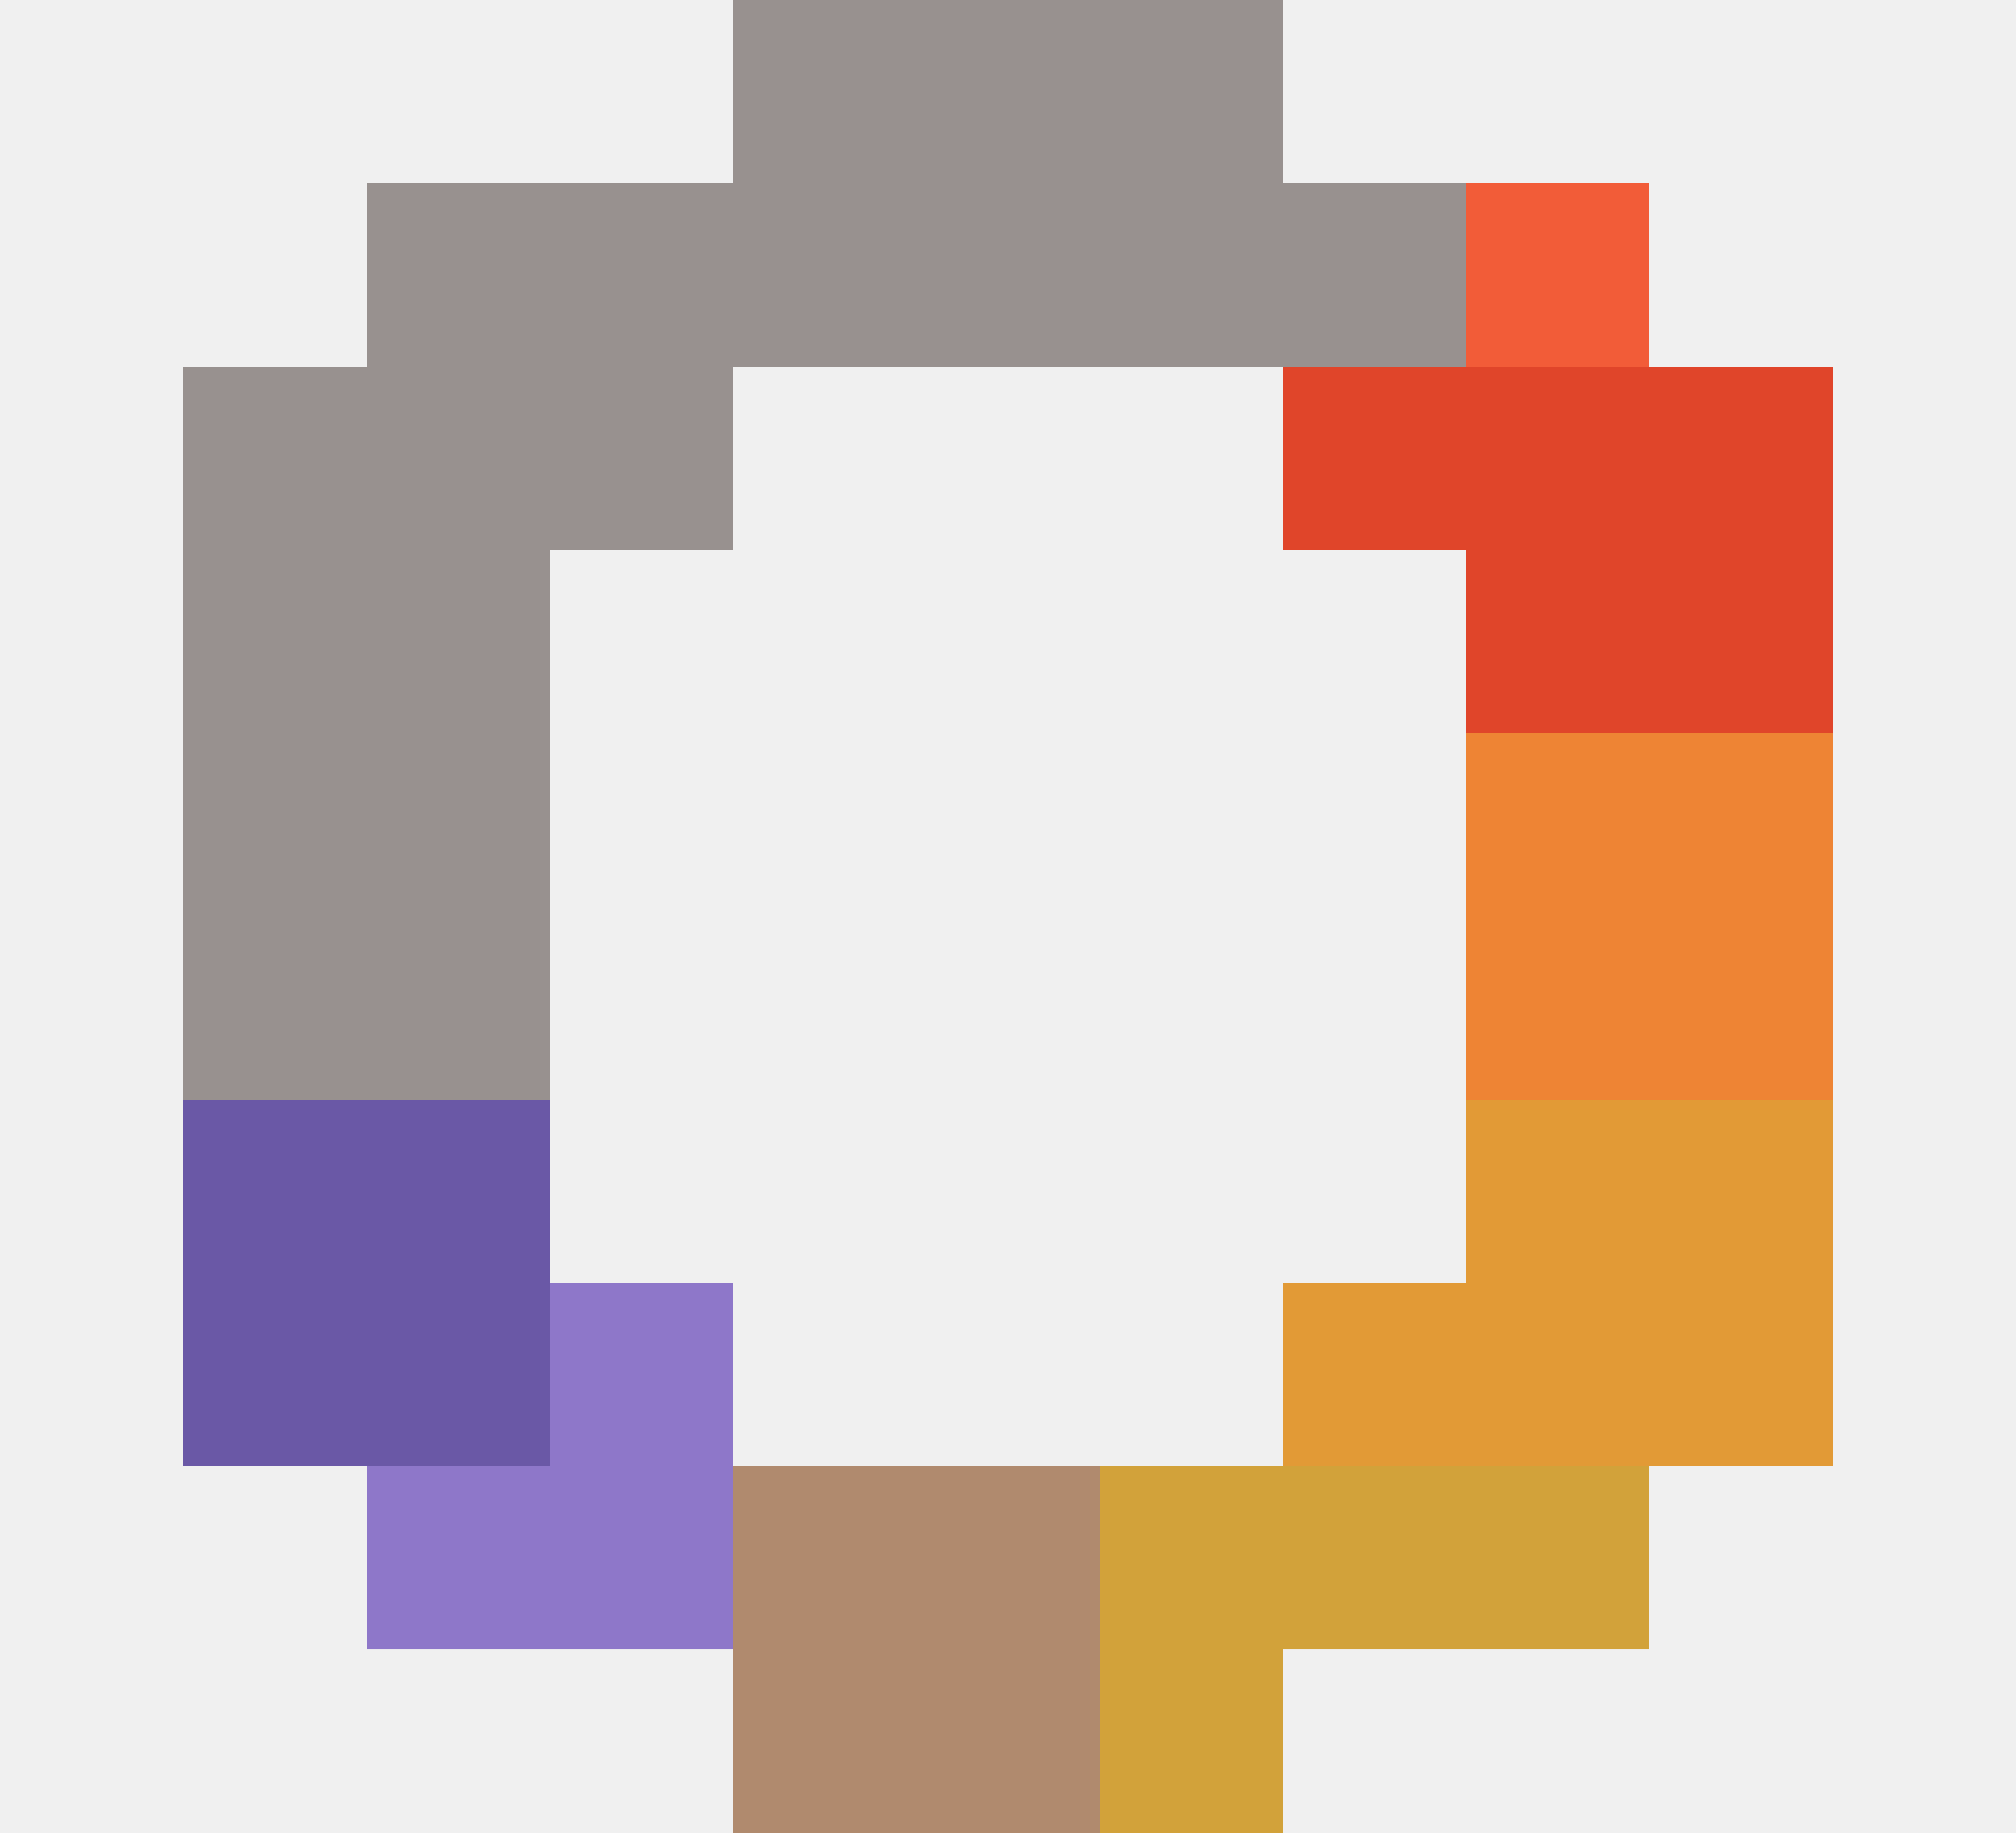
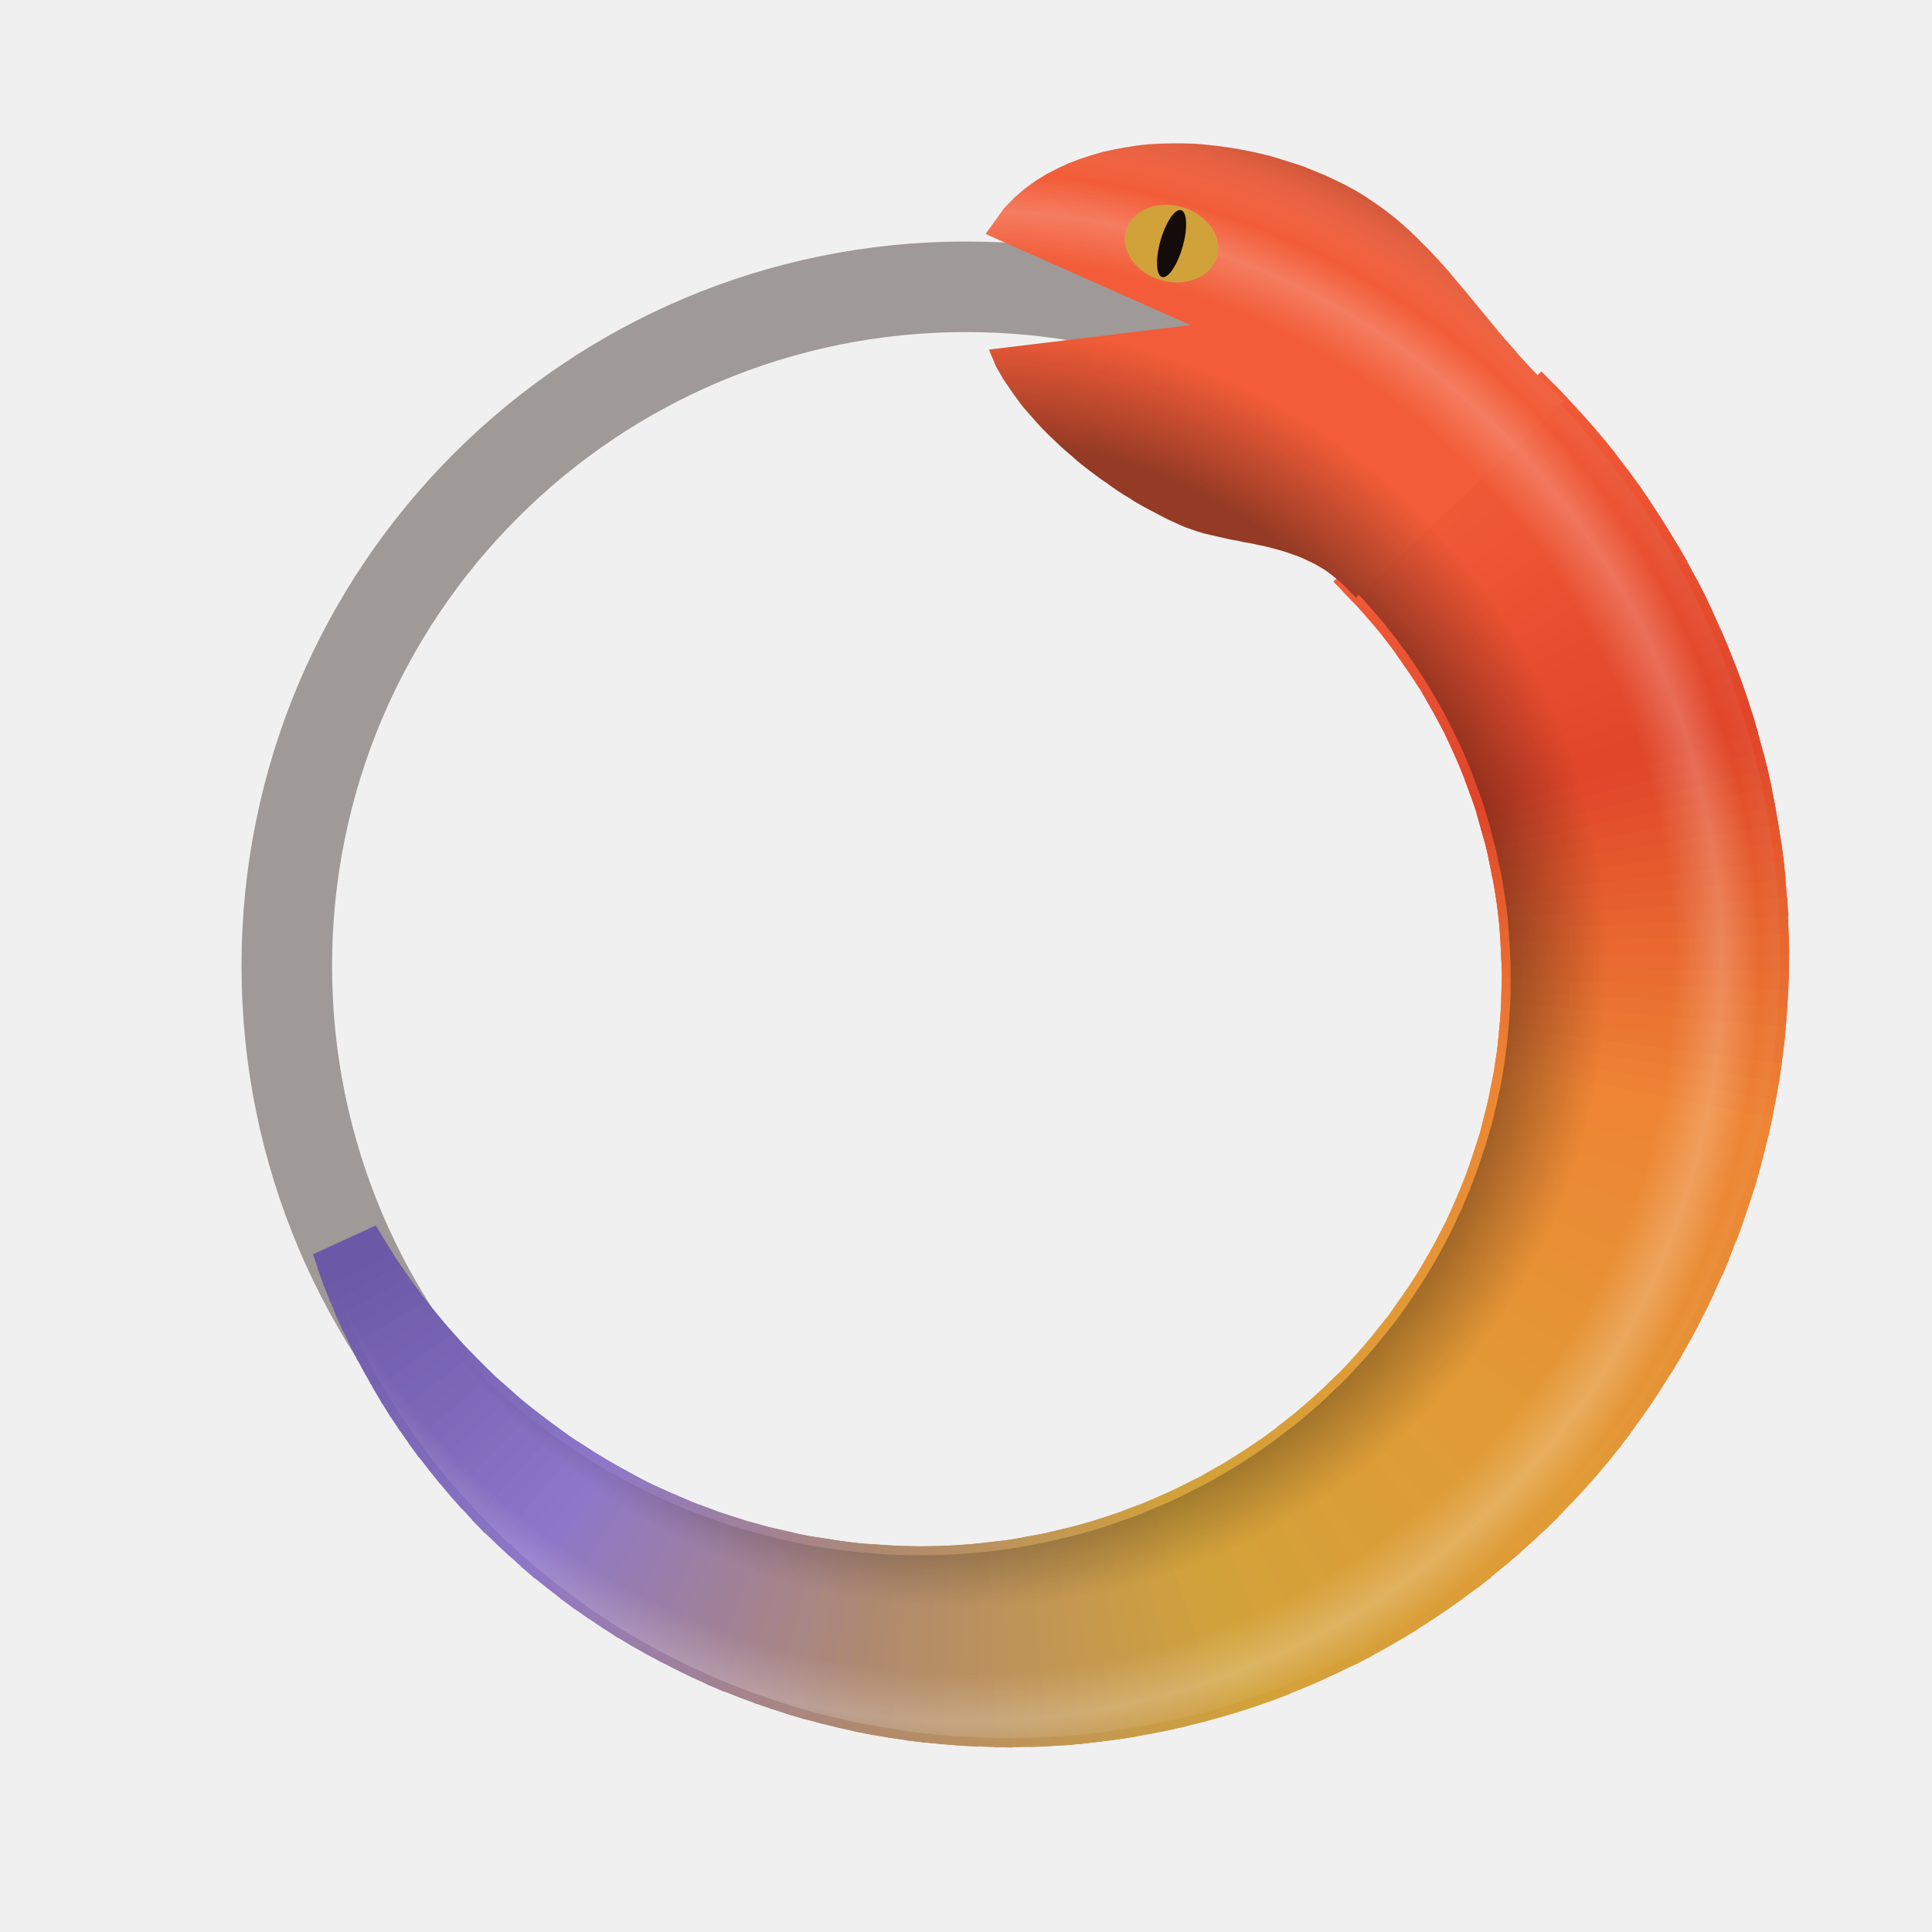
- <svg xmlns="http://www.w3.org/2000/svg" viewBox="0 0 44 40" width="44" height="40" role="img" shape-rendering="crispEdges">
-   <rect x="16" y="0" width="12" height="4" fill="#5E534F" fill-opacity=".6" />
-   <rect x="8" y="4" width="24" height="4" fill="#5E534F" fill-opacity=".6" />
-   <rect x="32" y="4" width="4" height="4" fill="#F25C38" />
-   <rect x="4" y="8" width="12" height="4" fill="#5E534F" fill-opacity=".6" />
-   <rect x="28" y="8" width="12" height="4" fill="#E0452A" />
-   <rect x="4" y="12" width="8" height="4" fill="#5E534F" fill-opacity=".6" />
-   <rect x="32" y="12" width="8" height="4" fill="#E0452A" />
-   <rect x="4" y="16" width="8" height="4" fill="#5E534F" fill-opacity=".6" />
-   <rect x="32" y="16" width="8" height="4" fill="#EE8434" />
-   <rect x="4" y="20" width="8" height="4" fill="#5E534F" fill-opacity=".6" />
-   <rect x="32" y="20" width="8" height="4" fill="#EE8434" />
-   <rect x="4" y="24" width="8" height="4" fill="#6A58A6" />
-   <rect x="32" y="24" width="8" height="4" fill="#E29A36" />
-   <rect x="4" y="28" width="8" height="4" fill="#6A58A6" />
-   <rect x="12" y="28" width="4" height="4" fill="#8E77C9" />
-   <rect x="28" y="28" width="12" height="4" fill="#E29A36" />
-   <rect x="8" y="32" width="8" height="4" fill="#8E77C9" />
-   <rect x="16" y="32" width="8" height="4" fill="#B08A6E" />
-   <rect x="24" y="32" width="12" height="4" fill="#D2A23A" />
-   <rect x="16" y="36" width="8" height="4" fill="#B08A6E" />
-   <rect x="24" y="36" width="4" height="4" fill="#D2A23A" />
+ <svg xmlns="http://www.w3.org/2000/svg" viewBox="0 0 64 64" width="64" height="64" role="img">
+   <defs>
+     <mask id="r3-mask" maskUnits="userSpaceOnUse">
+       <path d="M51.06 12.73 L51.39 13.07 L51.72 13.41 L52.04 13.76 L52.36 14.12 L52.67 14.48 L52.97 14.84 L53.27 15.21 L53.56 15.59 L53.84 15.97 L54.12 16.35 L54.39 16.74 L54.65 17.14 L54.91 17.54 L55.16 17.94 L55.4 18.35 L55.63 18.77 L55.86 19.18 L56.08 19.6 L56.29 20.03 L56.49 20.46 L56.69 20.89 L56.88 21.33 L57.06 21.76 L57.23 22.21 L57.4 22.65 L57.55 23.1 L57.7 23.55 L57.84 24 L57.97 24.46 L58.1 24.91 L58.21 25.37 L58.32 25.83 L58.42 26.3 L58.51 26.76 L58.59 27.23 L58.67 27.69 L58.74 28.16 L58.79 28.63 L58.84 29.1 L58.88 29.57 L58.92 30.05 L58.94 30.52 L58.95 30.99 L58.96 31.46 L58.96 31.94 L58.95 32.41 L58.93 32.88 L58.9 33.35 L58.87 33.82 L58.83 34.29 L58.77 34.76 L58.71 35.23 L58.64 35.69 L58.57 36.16 L58.48 36.62 L58.39 37.08 L58.29 37.54 L58.18 38 L58.06 38.46 L57.93 38.91 L57.8 39.36 L57.65 39.81 L57.5 40.25 L57.35 40.7 L57.18 41.14 L57.01 41.57 L56.82 42 L56.63 42.43 L56.44 42.86 L56.23 43.28 L56.02 43.7 L55.8 44.11 L55.58 44.52 L55.34 44.93 L55.1 45.33 L54.85 45.72 L54.6 46.11 L54.34 46.5 L54.07 46.88 L53.79 47.26 L53.51 47.63 L53.22 48 L52.93 48.36 L52.63 48.71 L52.32 49.06 L52.01 49.41 L51.69 49.74 L51.36 50.07 L51.03 50.4 L50.7 50.72 L50.35 51.03 L50.01 51.34 L49.65 51.64 L49.3 51.93 L48.93 52.22 L48.57 52.5 L48.19 52.78 L47.82 53.04 L47.44 53.3 L47.05 53.55 L46.66 53.8 L46.27 54.04 L45.87 54.27 L45.47 54.49 L45.06 54.71 L44.65 54.92 L44.24 55.12 L43.82 55.31 L43.4 55.5 L42.98 55.68 L42.56 55.85 L42.13 56.01 L41.7 56.16 L41.27 56.31 L40.83 56.45 L40.4 56.58 L39.96 56.7 L39.52 56.82 L39.08 56.93 L38.63 57.02 L38.19 57.12 L37.74 57.2 L37.3 57.27 L36.85 57.34 L36.4 57.4 L35.95 57.45 L35.5 57.49 L35.05 57.52 L34.6 57.55 L34.15 57.57 L33.7 57.57 L33.25 57.58 L32.8 57.57 L32.35 57.55 L31.91 57.53 L31.46 57.5 L31.01 57.46 L30.57 57.41 L30.13 57.36 L29.68 57.29 L29.24 57.22 L28.81 57.14 L28.37 57.06 L27.94 56.96 L27.5 56.86 L27.07 56.75 L26.65 56.63 L26.22 56.51 L25.8 56.37 L25.38 56.23 L24.97 56.09 L24.56 55.93 L24.15 55.77 L23.74 55.6 L23.34 55.42 L22.94 55.24 L22.55 55.05 L22.16 54.85 L21.77 54.65 L21.39 54.44 L21.01 54.22 L20.64 54 L20.27 53.77 L19.91 53.53 L19.55 53.29 L19.19 53.04 L18.85 52.78 L18.5 52.52 L18.16 52.25 L17.83 51.98 L17.5 51.7 L17.18 51.42 L16.86 51.13 L16.55 50.83 L16.25 50.53 L15.95 50.23 L15.65 49.92 L15.37 49.6 L15.09 49.28 L14.81 48.96 L14.54 48.63 L14.28 48.3 L14.03 47.96 L13.78 47.62 L13.54 47.27 L13.3 46.92 L13.07 46.57 L12.85 46.21 L12.64 45.85 L12.43 45.49 L12.23 45.12 L12.03 44.75 L11.84 44.38 L11.66 44.01 L11.49 43.63 L11.33 43.25 L11.17 42.87 L11.02 42.48 L10.87 42.1 L10.74 41.71 L12.33 40.98 L12.52 41.31 L12.73 41.63 L12.93 41.95 L13.15 42.26 L13.36 42.57 L13.59 42.87 L13.81 43.17 L14.04 43.47 L14.28 43.76 L14.52 44.05 L14.77 44.33 L15.02 44.61 L15.27 44.88 L15.53 45.15 L15.79 45.41 L16.05 45.67 L16.32 45.92 L16.6 46.17 L16.87 46.41 L17.15 46.65 L17.44 46.88 L17.73 47.11 L18.02 47.33 L18.31 47.54 L18.61 47.75 L18.91 47.96 L19.21 48.16 L19.52 48.35 L19.83 48.54 L20.14 48.73 L20.45 48.9 L20.77 49.08 L21.09 49.24 L21.41 49.4 L21.73 49.56 L22.05 49.71 L22.38 49.85 L22.71 49.99 L23.04 50.12 L23.37 50.24 L23.71 50.36 L24.04 50.48 L24.38 50.59 L24.72 50.69 L25.06 50.78 L25.4 50.87 L25.74 50.96 L26.08 51.04 L26.42 51.11 L26.76 51.18 L27.11 51.24 L27.45 51.29 L27.8 51.34 L28.14 51.38 L28.49 51.42 L28.83 51.45 L29.18 51.48 L29.52 51.5 L29.87 51.51 L30.21 51.52 L30.56 51.52 L30.9 51.52 L31.24 51.51 L31.59 51.49 L31.93 51.47 L32.27 51.44 L32.61 51.41 L32.95 51.37 L33.28 51.33 L33.62 51.28 L33.96 51.22 L34.29 51.16 L34.62 51.09 L34.95 51.02 L35.28 50.94 L35.61 50.86 L35.93 50.77 L36.26 50.68 L36.58 50.58 L36.9 50.47 L37.21 50.36 L37.53 50.25 L37.84 50.13 L38.15 50 L38.46 49.87 L38.76 49.74 L39.06 49.6 L39.36 49.45 L39.66 49.3 L39.95 49.15 L40.24 48.99 L40.53 48.82 L40.82 48.65 L41.1 48.48 L41.37 48.3 L41.65 48.12 L41.92 47.93 L42.19 47.74 L42.45 47.54 L42.71 47.34 L42.97 47.14 L43.22 46.93 L43.47 46.72 L43.72 46.5 L43.96 46.28 L44.19 46.05 L44.43 45.83 L44.66 45.6 L44.88 45.36 L45.1 45.12 L45.32 44.88 L45.53 44.63 L45.74 44.38 L45.94 44.13 L46.14 43.88 L46.34 43.62 L46.53 43.35 L46.71 43.09 L46.89 42.82 L47.07 42.55 L47.24 42.28 L47.41 42 L47.57 41.72 L47.73 41.44 L47.88 41.16 L48.03 40.87 L48.17 40.59 L48.3 40.3 L48.44 40 L48.56 39.71 L48.69 39.41 L48.8 39.12 L48.91 38.82 L49.02 38.52 L49.12 38.21 L49.22 37.91 L49.31 37.6 L49.4 37.3 L49.48 36.99 L49.55 36.68 L49.62 36.37 L49.69 36.06 L49.75 35.74 L49.8 35.43 L49.85 35.12 L49.89 34.8 L49.93 34.49 L49.96 34.17 L49.99 33.86 L50.01 33.54 L50.03 33.22 L50.04 32.91 L50.04 32.59 L50.04 32.27 L50.04 31.96 L50.03 31.64 L50.01 31.33 L49.99 31.01 L49.97 30.7 L49.94 30.38 L49.9 30.07 L49.86 29.76 L49.81 29.44 L49.76 29.13 L49.7 28.82 L49.63 28.52 L49.57 28.21 L49.49 27.9 L49.41 27.6 L49.33 27.29 L49.24 26.99 L49.15 26.69 L49.05 26.39 L48.94 26.1 L48.83 25.8 L48.72 25.51 L48.6 25.22 L48.48 24.93 L48.35 24.64 L48.21 24.36 L48.07 24.08 L47.93 23.8 L47.78 23.52 L47.63 23.25 L47.47 22.98 L47.31 22.71 L47.14 22.44 L46.97 22.18 L46.8 21.92 L46.62 21.66 L46.43 21.41 L46.25 21.16 L46.05 20.91 L45.86 20.66 L45.65 20.42 L45.45 20.19 L45.24 19.95 L45.03 19.72 L44.81 19.5 L44.59 19.27 Z" fill="#fff" />
+       <path d="M51.8 13.3 L51.56 13.05 L51.31 12.8 L51.06 12.55 L50.81 12.3 L50.57 12.04 L50.33 11.78 L50.1 11.51 L49.86 11.24 L49.63 10.97 L49.4 10.69 L49.17 10.41 L48.93 10.12 L48.7 9.84 L48.46 9.55 L48.22 9.27 L47.98 8.98 L47.73 8.7 L47.48 8.43 L47.22 8.16 L46.95 7.89 L46.68 7.63 L46.4 7.38 L46.11 7.14 L45.81 6.91 L45.51 6.7 L45.2 6.49 L44.88 6.3 L44.55 6.12 L44.22 5.96 L43.88 5.8 L43.53 5.66 L43.19 5.52 L42.83 5.4 L42.48 5.29 L42.12 5.18 L41.76 5.09 L41.4 5.01 L41.03 4.94 L40.66 4.88 L40.29 4.83 L39.92 4.79 L39.55 4.76 L39.17 4.75 L38.8 4.75 L38.42 4.76 L38.04 4.78 L37.67 4.82 L37.29 4.88 L36.91 4.95 L36.54 5.03 L36.16 5.14 L35.79 5.26 L35.42 5.4 L35.05 5.57 L34.68 5.76 L34.32 5.98 L33.96 6.24 L33.61 6.54 L33.26 6.9 L32.65 7.75 L39.44 10.77 L32.76 11.58 L33 12.15 L33.23 12.55 L33.46 12.89 L33.68 13.2 L33.89 13.48 L34.11 13.73 L34.32 13.97 L34.52 14.19 L34.73 14.4 L34.93 14.59 L35.13 14.78 L35.32 14.95 L35.52 15.12 L35.71 15.29 L35.9 15.44 L36.09 15.59 L36.28 15.73 L36.47 15.87 L36.66 16 L36.84 16.13 L37.03 16.26 L37.21 16.38 L37.4 16.49 L37.58 16.61 L37.77 16.72 L37.95 16.82 L38.14 16.92 L38.33 17.02 L38.52 17.12 L38.7 17.21 L38.89 17.3 L39.09 17.39 L39.28 17.47 L39.48 17.54 L39.68 17.61 L39.89 17.67 L40.1 17.72 L40.32 17.77 L40.54 17.82 L40.76 17.87 L40.99 17.91 L41.22 17.96 L41.45 18 L41.68 18.05 L41.92 18.1 L42.15 18.16 L42.38 18.22 L42.61 18.29 L42.84 18.37 L43.06 18.45 L43.28 18.55 L43.49 18.65 L43.69 18.76 L43.89 18.88 L44.08 19.02 L44.26 19.16 L44.43 19.31 L44.6 19.47 L44.76 19.64 L44.92 19.8 Z" fill="#fff" />
+     </mask>
+     <radialGradient id="r3-shade" gradientUnits="userSpaceOnUse" cx="32" cy="32" r="31.7">
+       <stop offset="0.55" stop-color="#140C0A" stop-opacity="0.42" />
+       <stop offset="0.67" stop-color="#140C0A" stop-opacity="0.0" />
+       <stop offset="0.74" stop-color="#FFFFFF" stop-opacity="0.0" />
+       <stop offset="0.79" stop-color="#FFFFFF" stop-opacity="0.2" />
+       <stop offset="0.83" stop-color="#FFFFFF" stop-opacity="0.0" />
+       <stop offset="0.93" stop-color="#140C0A" stop-opacity="0.25" />
+     </radialGradient>
+   </defs>
+   <circle cx="32" cy="32" r="22.5" fill="none" stroke="#5E534F" stroke-opacity=".55" stroke-width="3" />
+   <path d="M51.06 12.73 L51.49 13.17 L44.87 19.56 L44.59 19.27 Z" fill="#F25B38" stroke="#F25B38" stroke-width="0.6" />
+   <path d="M51.49 13.17 L51.9 13.61 L45.15 19.85 L44.87 19.56 Z" fill="#F15A37" stroke="#F15A37" stroke-width="0.6" />
+   <path d="M51.9 13.61 L52.31 14.06 L45.42 20.15 L45.15 19.85 Z" fill="#F05936" stroke="#F05936" stroke-width="0.6" />
+   <path d="M52.31 14.06 L52.71 14.52 L45.68 20.45 L45.42 20.15 Z" fill="#EF5836" stroke="#EF5836" stroke-width="0.6" />
+   <path d="M52.71 14.52 L53.1 14.99 L45.94 20.76 L45.68 20.45 Z" fill="#EE5735" stroke="#EE5735" stroke-width="0.6" />
+   <path d="M53.1 14.99 L53.47 15.47 L46.19 21.08 L45.94 20.76 Z" fill="#EE5635" stroke="#EE5635" stroke-width="0.6" />
+   <path d="M53.47 15.47 L53.84 15.96 L46.43 21.4 L46.19 21.08 Z" fill="#ED5534" stroke="#ED5534" stroke-width="0.6" />
+   <path d="M53.84 15.96 L54.19 16.45 L46.66 21.73 L46.43 21.4 Z" fill="#EC5433" stroke="#EC5433" stroke-width="0.6" />
+   <path d="M54.19 16.45 L54.53 16.96 L46.89 22.06 L46.66 21.73 Z" fill="#EB5333" stroke="#EB5333" stroke-width="0.6" />
+   <path d="M54.53 16.96 L54.86 17.47 L47.11 22.39 L46.89 22.06 Z" fill="#EA5232" stroke="#EA5232" stroke-width="0.6" />
+   <path d="M54.86 17.47 L55.18 17.99 L47.33 22.73 L47.11 22.39 Z" fill="#EA5131" stroke="#EA5131" stroke-width="0.6" />
+   <path d="M55.18 17.99 L55.49 18.51 L47.53 23.08 L47.33 22.73 Z" fill="#E95031" stroke="#E95031" stroke-width="0.6" />
+   <path d="M55.49 18.51 L55.78 19.04 L47.73 23.43 L47.53 23.08 Z" fill="#E84F30" stroke="#E84F30" stroke-width="0.6" />
+   <path d="M55.78 19.04 L56.07 19.58 L47.92 23.78 L47.73 23.43 Z" fill="#E74E30" stroke="#E74E30" stroke-width="0.6" />
+   <path d="M56.07 19.58 L56.34 20.13 L48.11 24.14 L47.92 23.78 Z" fill="#E64D2F" stroke="#E64D2F" stroke-width="0.6" />
+   <path d="M56.34 20.13 L56.59 20.68 L48.28 24.5 L48.11 24.14 Z" fill="#E54C2E" stroke="#E54C2E" stroke-width="0.6" />
+   <path d="M56.59 20.68 L56.84 21.24 L48.45 24.87 L48.28 24.5 Z" fill="#E54B2E" stroke="#E54B2E" stroke-width="0.6" />
+   <path d="M56.84 21.24 L57.07 21.8 L48.61 25.24 L48.45 24.87 Z" fill="#E44A2D" stroke="#E44A2D" stroke-width="0.6" />
+   <path d="M57.07 21.8 L57.29 22.36 L48.76 25.61 L48.61 25.24 Z" fill="#E3492C" stroke="#E3492C" stroke-width="0.6" />
+   <path d="M57.29 22.36 L57.5 22.94 L48.9 25.99 L48.76 25.61 Z" fill="#E2482C" stroke="#E2482C" stroke-width="0.6" />
+   <path d="M57.5 22.94 L57.69 23.51 L49.04 26.37 L48.9 25.99 Z" fill="#E1472B" stroke="#E1472B" stroke-width="0.6" />
+   <path d="M57.69 23.51 L57.87 24.09 L49.17 26.75 L49.04 26.37 Z" fill="#E1462A" stroke="#E1462A" stroke-width="0.6" />
+   <path d="M57.87 24.09 L58.03 24.68 L49.28 27.14 L49.17 26.75 Z" fill="#E0462A" stroke="#E0462A" stroke-width="0.6" />
+   <path d="M58.03 24.68 L58.19 25.27 L49.39 27.53 L49.28 27.14 Z" fill="#E1482B" stroke="#E1482B" stroke-width="0.6" />
+   <path d="M58.19 25.27 L58.33 25.86 L49.5 27.92 L49.39 27.53 Z" fill="#E14B2B" stroke="#E14B2B" stroke-width="0.6" />
+   <path d="M58.33 25.86 L58.45 26.45 L49.59 28.31 L49.5 27.92 Z" fill="#E24E2B" stroke="#E24E2B" stroke-width="0.6" />
+   <path d="M58.45 26.45 L58.56 27.05 L49.67 28.71 L49.59 28.31 Z" fill="#E3512C" stroke="#E3512C" stroke-width="0.6" />
+   <path d="M58.56 27.05 L58.66 27.65 L49.75 29.1 L49.67 28.71 Z" fill="#E3542C" stroke="#E3542C" stroke-width="0.6" />
+   <path d="M58.66 27.65 L58.75 28.25 L49.82 29.5 L49.75 29.1 Z" fill="#E4572D" stroke="#E4572D" stroke-width="0.6" />
+   <path d="M58.75 28.25 L58.82 28.85 L49.88 29.9 L49.82 29.5 Z" fill="#E5592D" stroke="#E5592D" stroke-width="0.6" />
+   <path d="M58.82 28.85 L58.87 29.45 L49.93 30.3 L49.88 29.9 Z" fill="#E55C2E" stroke="#E55C2E" stroke-width="0.6" />
+   <path d="M58.87 29.45 L58.92 30.06 L49.97 30.7 L49.93 30.3 Z" fill="#E65F2E" stroke="#E65F2E" stroke-width="0.6" />
+   <path d="M58.92 30.06 L58.94 30.66 L50 31.11 L49.97 30.7 Z" fill="#E6622F" stroke="#E6622F" stroke-width="0.6" />
+   <path d="M58.94 30.66 L58.96 31.27 L50.02 31.51 L50 31.11 Z" fill="#E7652F" stroke="#E7652F" stroke-width="0.6" />
+   <path d="M58.96 31.27 L58.96 31.88 L50.04 31.92 L50.02 31.51 Z" fill="#E8682F" stroke="#E8682F" stroke-width="0.6" />
+   <path d="M58.96 31.88 L58.95 32.48 L50.05 32.32 L50.04 31.92 Z" fill="#E86A30" stroke="#E86A30" stroke-width="0.6" />
+   <path d="M58.95 32.48 L58.92 33.09 L50.04 32.73 L50.05 32.32 Z" fill="#E96D30" stroke="#E96D30" stroke-width="0.6" />
+   <path d="M58.92 33.09 L58.88 33.69 L50.03 33.13 L50.04 32.73 Z" fill="#EA7031" stroke="#EA7031" stroke-width="0.6" />
+   <path d="M58.88 33.69 L58.83 34.29 L50.01 33.54 L50.03 33.13 Z" fill="#EA7331" stroke="#EA7331" stroke-width="0.6" />
+   <path d="M58.83 34.29 L58.76 34.89 L49.98 33.94 L50.01 33.54 Z" fill="#EB7632" stroke="#EB7632" stroke-width="0.6" />
+   <path d="M58.76 34.89 L58.68 35.49 L49.94 34.35 L49.98 33.94 Z" fill="#EB7832" stroke="#EB7832" stroke-width="0.6" />
+   <path d="M58.68 35.49 L58.58 36.09 L49.9 34.75 L49.94 34.35 Z" fill="#EC7B33" stroke="#EC7B33" stroke-width="0.6" />
+   <path d="M58.58 36.09 L58.47 36.68 L49.84 35.16 L49.9 34.75 Z" fill="#ED7E33" stroke="#ED7E33" stroke-width="0.6" />
+   <path d="M58.47 36.68 L58.35 37.27 L49.78 35.56 L49.84 35.16 Z" fill="#ED8134" stroke="#ED8134" stroke-width="0.6" />
+   <path d="M58.35 37.27 L58.21 37.86 L49.7 35.96 L49.78 35.56 Z" fill="#EE8434" stroke="#EE8434" stroke-width="0.6" />
+   <path d="M58.21 37.86 L58.06 38.45 L49.62 36.36 L49.7 35.96 Z" fill="#EE8534" stroke="#EE8534" stroke-width="0.6" />
+   <path d="M58.06 38.45 L57.9 39.03 L49.53 36.76 L49.62 36.36 Z" fill="#ED8634" stroke="#ED8634" stroke-width="0.6" />
+   <path d="M57.9 39.03 L57.72 39.6 L49.43 37.15 L49.53 36.76 Z" fill="#EC8734" stroke="#EC8734" stroke-width="0.6" />
+   <path d="M57.72 39.6 L57.53 40.17 L49.33 37.55 L49.43 37.15 Z" fill="#EC8834" stroke="#EC8834" stroke-width="0.6" />
+   <path d="M57.53 40.17 L57.33 40.74 L49.21 37.94 L49.33 37.55 Z" fill="#EB8934" stroke="#EB8934" stroke-width="0.6" />
+   <path d="M57.33 40.74 L57.11 41.3 L49.08 38.33 L49.21 37.94 Z" fill="#EB8A35" stroke="#EB8A35" stroke-width="0.6" />
+   <path d="M57.11 41.3 L56.89 41.86 L48.95 38.72 L49.08 38.33 Z" fill="#EA8B35" stroke="#EA8B35" stroke-width="0.6" />
+   <path d="M56.89 41.86 L56.64 42.41 L48.81 39.1 L48.95 38.72 Z" fill="#EA8C35" stroke="#EA8C35" stroke-width="0.6" />
+   <path d="M56.64 42.41 L56.39 42.96 L48.66 39.48 L48.81 39.1 Z" fill="#E98D35" stroke="#E98D35" stroke-width="0.6" />
+   <path d="M56.39 42.96 L56.13 43.49 L48.5 39.86 L48.66 39.48 Z" fill="#E98E35" stroke="#E98E35" stroke-width="0.6" />
+   <path d="M56.13 43.49 L55.85 44.03 L48.33 40.24 L48.5 39.86 Z" fill="#E88F35" stroke="#E88F35" stroke-width="0.6" />
+   <path d="M55.85 44.03 L55.56 44.55 L48.16 40.61 L48.33 40.24 Z" fill="#E89035" stroke="#E89035" stroke-width="0.6" />
+   <path d="M55.56 44.55 L55.26 45.07 L47.97 40.98 L48.16 40.61 Z" fill="#E79135" stroke="#E79135" stroke-width="0.6" />
+   <path d="M55.26 45.07 L54.94 45.58 L47.78 41.34 L47.97 40.98 Z" fill="#E69235" stroke="#E69235" stroke-width="0.6" />
+   <path d="M54.94 45.58 L54.62 46.08 L47.58 41.7 L47.78 41.34 Z" fill="#E69335" stroke="#E69335" stroke-width="0.6" />
+   <path d="M54.62 46.08 L54.28 46.58 L47.37 42.06 L47.58 41.7 Z" fill="#E59435" stroke="#E59435" stroke-width="0.6" />
+   <path d="M54.28 46.58 L53.93 47.07 L47.16 42.41 L47.37 42.06 Z" fill="#E59536" stroke="#E59536" stroke-width="0.6" />
+   <path d="M53.93 47.07 L53.58 47.55 L46.93 42.76 L47.16 42.41 Z" fill="#E49636" stroke="#E49636" stroke-width="0.6" />
+   <path d="M53.58 47.55 L53.21 48.02 L46.7 43.1 L46.93 42.76 Z" fill="#E49736" stroke="#E49736" stroke-width="0.6" />
+   <path d="M53.21 48.02 L52.83 48.48 L46.46 43.44 L46.7 43.1 Z" fill="#E39836" stroke="#E39836" stroke-width="0.6" />
+   <path d="M52.83 48.48 L52.44 48.93 L46.22 43.78 L46.46 43.44 Z" fill="#E39936" stroke="#E39936" stroke-width="0.6" />
+   <path d="M52.44 48.93 L52.04 49.37 L45.96 44.1 L46.22 43.78 Z" fill="#E29A36" stroke="#E29A36" stroke-width="0.6" />
+   <path d="M52.04 49.37 L51.63 49.8 L45.7 44.43 L45.96 44.1 Z" fill="#E29A36" stroke="#E29A36" stroke-width="0.6" />
+   <path d="M51.63 49.8 L51.21 50.23 L45.43 44.75 L45.7 44.43 Z" fill="#E19B36" stroke="#E19B36" stroke-width="0.6" />
+   <path d="M51.21 50.23 L50.78 50.64 L45.16 45.06 L45.43 44.75 Z" fill="#E09B36" stroke="#E09B36" stroke-width="0.6" />
+   <path d="M50.78 50.64 L50.34 51.04 L44.88 45.37 L45.16 45.06 Z" fill="#DF9B37" stroke="#DF9B37" stroke-width="0.6" />
+   <path d="M50.34 51.04 L49.9 51.43 L44.59 45.67 L44.88 45.37 Z" fill="#DF9C37" stroke="#DF9C37" stroke-width="0.6" />
+   <path d="M49.9 51.43 L49.44 51.81 L44.29 45.96 L44.59 45.67 Z" fill="#DE9C37" stroke="#DE9C37" stroke-width="0.6" />
+   <path d="M49.44 51.81 L48.98 52.19 L43.99 46.25 L44.29 45.96 Z" fill="#DD9C37" stroke="#DD9C37" stroke-width="0.6" />
+   <path d="M48.98 52.19 L48.51 52.54 L43.68 46.53 L43.99 46.25 Z" fill="#DD9D37" stroke="#DD9D37" stroke-width="0.6" />
+   <path d="M48.51 52.54 L48.03 52.89 L43.36 46.81 L43.68 46.53 Z" fill="#DC9D38" stroke="#DC9D38" stroke-width="0.6" />
+   <path d="M48.03 52.89 L47.54 53.23 L43.04 47.08 L43.36 46.81 Z" fill="#DB9D38" stroke="#DB9D38" stroke-width="0.6" />
+   <path d="M47.54 53.23 L47.05 53.55 L42.71 47.34 L43.04 47.08 Z" fill="#DA9E38" stroke="#DA9E38" stroke-width="0.6" />
+   <path d="M47.05 53.55 L46.55 53.87 L42.38 47.6 L42.71 47.34 Z" fill="#DA9E38" stroke="#DA9E38" stroke-width="0.6" />
+   <path d="M46.55 53.87 L46.04 54.17 L42.04 47.85 L42.38 47.6 Z" fill="#D99F38" stroke="#D99F38" stroke-width="0.6" />
+   <path d="M46.04 54.17 L45.53 54.46 L41.69 48.09 L42.04 47.85 Z" fill="#D89F38" stroke="#D89F38" stroke-width="0.6" />
+   <path d="M45.53 54.46 L45.01 54.74 L41.34 48.32 L41.69 48.09 Z" fill="#D79F39" stroke="#D79F39" stroke-width="0.6" />
+   <path d="M45.01 54.74 L44.48 55 L40.98 48.55 L41.34 48.32 Z" fill="#D7A039" stroke="#D7A039" stroke-width="0.6" />
+   <path d="M44.48 55 L43.95 55.25 L40.62 48.77 L40.98 48.55 Z" fill="#D6A039" stroke="#D6A039" stroke-width="0.6" />
+   <path d="M43.95 55.25 L43.42 55.49 L40.25 48.98 L40.62 48.77 Z" fill="#D5A039" stroke="#D5A039" stroke-width="0.6" />
+   <path d="M43.42 55.49 L42.87 55.72 L39.88 49.19 L40.25 48.98 Z" fill="#D5A139" stroke="#D5A139" stroke-width="0.6" />
+   <path d="M42.87 55.72 L42.33 55.94 L39.5 49.38 L39.88 49.19 Z" fill="#D4A13A" stroke="#D4A13A" stroke-width="0.6" />
+   <path d="M42.33 55.94 L41.78 56.14 L39.12 49.57 L39.5 49.38 Z" fill="#D3A13A" stroke="#D3A13A" stroke-width="0.6" />
+   <path d="M41.78 56.14 L41.22 56.33 L38.73 49.75 L39.12 49.57 Z" fill="#D2A23A" stroke="#D2A23A" stroke-width="0.6" />
+   <path d="M41.22 56.33 L40.67 56.5 L38.34 49.92 L38.73 49.75 Z" fill="#D1A23B" stroke="#D1A23B" stroke-width="0.6" />
+   <path d="M40.67 56.5 L40.11 56.66 L37.94 50.09 L38.34 49.92 Z" fill="#D0A13D" stroke="#D0A13D" stroke-width="0.6" />
+   <path d="M40.11 56.66 L39.54 56.81 L37.54 50.24 L37.94 50.09 Z" fill="#CE9F40" stroke="#CE9F40" stroke-width="0.6" />
+   <path d="M39.54 56.81 L38.97 56.95 L37.14 50.39 L37.54 50.24 Z" fill="#CD9E42" stroke="#CD9E42" stroke-width="0.6" />
+   <path d="M38.97 56.95 L38.41 57.07 L36.73 50.53 L37.14 50.39 Z" fill="#CB9D44" stroke="#CB9D44" stroke-width="0.6" />
+   <path d="M38.41 57.07 L37.83 57.18 L36.32 50.66 L36.73 50.53 Z" fill="#CA9C46" stroke="#CA9C46" stroke-width="0.6" />
+   <path d="M37.83 57.18 L37.26 57.28 L35.91 50.78 L36.32 50.66 Z" fill="#C89B49" stroke="#C89B49" stroke-width="0.6" />
+   <path d="M37.26 57.28 L36.69 57.36 L35.49 50.89 L35.91 50.78 Z" fill="#C79A4B" stroke="#C79A4B" stroke-width="0.6" />
+   <path d="M36.69 57.36 L36.11 57.43 L35.07 50.99 L35.49 50.89 Z" fill="#C5994E" stroke="#C5994E" stroke-width="0.6" />
+   <path d="M36.11 57.43 L35.53 57.49 L34.65 51.09 L35.07 50.99 Z" fill="#C49850" stroke="#C49850" stroke-width="0.6" />
+   <path d="M35.53 57.49 L34.96 57.53 L34.22 51.17 L34.65 51.09 Z" fill="#C29752" stroke="#C29752" stroke-width="0.6" />
+   <path d="M34.96 57.53 L34.38 57.56 L33.79 51.25 L34.22 51.17 Z" fill="#C19654" stroke="#C19654" stroke-width="0.6" />
+   <path d="M34.38 57.56 L33.8 57.57 L33.36 51.32 L33.79 51.25 Z" fill="#BF9557" stroke="#BF9557" stroke-width="0.6" />
+   <path d="M33.8 57.57 L33.23 57.58 L32.93 51.37 L33.36 51.32 Z" fill="#BE9459" stroke="#BE9459" stroke-width="0.6" />
+   <path d="M33.23 57.58 L32.65 57.56 L32.5 51.42 L32.93 51.37 Z" fill="#BC935C" stroke="#BC935C" stroke-width="0.6" />
+   <path d="M32.65 57.56 L32.08 57.54 L32.06 51.46 L32.5 51.42 Z" fill="#BB915E" stroke="#BB915E" stroke-width="0.6" />
+   <path d="M32.08 57.54 L31.5 57.5 L31.62 51.49 L32.06 51.46 Z" fill="#B99060" stroke="#B99060" stroke-width="0.6" />
+   <path d="M31.5 57.5 L30.93 57.45 L31.18 51.51 L31.62 51.49 Z" fill="#B88F63" stroke="#B88F63" stroke-width="0.6" />
+   <path d="M30.93 57.45 L30.36 57.39 L30.74 51.52 L31.18 51.51 Z" fill="#B68E65" stroke="#B68E65" stroke-width="0.6" />
+   <path d="M30.36 57.39 L29.8 57.31 L30.3 51.52 L30.74 51.52 Z" fill="#B48D67" stroke="#B48D67" stroke-width="0.6" />
+   <path d="M29.8 57.31 L29.23 57.22 L29.86 51.51 L30.3 51.52 Z" fill="#B38C6A" stroke="#B38C6A" stroke-width="0.6" />
+   <path d="M29.23 57.22 L28.67 57.12 L29.42 51.49 L29.86 51.51 Z" fill="#B18B6C" stroke="#B18B6C" stroke-width="0.6" />
+   <path d="M28.67 57.12 L28.11 57 L28.97 51.46 L29.42 51.49 Z" fill="#B08A6E" stroke="#B08A6E" stroke-width="0.6" />
+   <path d="M28.11 57 L27.56 56.87 L28.53 51.43 L28.97 51.46 Z" fill="#AE8972" stroke="#AE8972" stroke-width="0.6" />
+   <path d="M27.56 56.87 L27.01 56.73 L28.09 51.38 L28.53 51.43 Z" fill="#AD8876" stroke="#AD8876" stroke-width="0.6" />
+   <path d="M27.01 56.73 L26.46 56.58 L27.65 51.32 L28.09 51.38 Z" fill="#AB877B" stroke="#AB877B" stroke-width="0.6" />
+   <path d="M26.46 56.58 L25.92 56.41 L27.21 51.25 L27.65 51.32 Z" fill="#AA877F" stroke="#AA877F" stroke-width="0.6" />
+   <path d="M25.92 56.41 L25.38 56.23 L26.76 51.18 L27.21 51.25 Z" fill="#A88683" stroke="#A88683" stroke-width="0.6" />
+   <path d="M25.38 56.23 L24.85 56.04 L26.32 51.09 L26.76 51.18 Z" fill="#A78587" stroke="#A78587" stroke-width="0.6" />
+   <path d="M24.85 56.04 L24.33 55.84 L25.89 50.99 L26.32 51.09 Z" fill="#A5848B" stroke="#A5848B" stroke-width="0.6" />
+   <path d="M24.33 55.84 L23.8 55.63 L25.45 50.89 L25.89 50.99 Z" fill="#A4838F" stroke="#A4838F" stroke-width="0.6" />
+   <path d="M23.8 55.63 L23.29 55.4 L25.01 50.77 L25.45 50.89 Z" fill="#A28293" stroke="#A28293" stroke-width="0.6" />
+   <path d="M23.29 55.4 L22.78 55.16 L24.58 50.65 L25.01 50.77 Z" fill="#A18197" stroke="#A18197" stroke-width="0.6" />
+   <path d="M22.78 55.16 L22.28 54.91 L24.15 50.51 L24.58 50.65 Z" fill="#9F819B" stroke="#9F819B" stroke-width="0.6" />
+   <path d="M22.28 54.91 L21.78 54.65 L23.72 50.37 L24.15 50.51 Z" fill="#9E809F" stroke="#9E809F" stroke-width="0.6" />
+   <path d="M21.78 54.65 L21.29 54.38 L23.29 50.21 L23.72 50.37 Z" fill="#9C7FA3" stroke="#9C7FA3" stroke-width="0.6" />
+   <path d="M21.29 54.38 L20.81 54.1 L22.86 50.05 L23.29 50.21 Z" fill="#9B7EA7" stroke="#9B7EA7" stroke-width="0.6" />
+   <path d="M20.81 54.1 L20.34 53.81 L22.44 49.87 L22.86 50.05 Z" fill="#997DAC" stroke="#997DAC" stroke-width="0.6" />
+   <path d="M20.34 53.81 L19.87 53.5 L22.02 49.69 L22.44 49.87 Z" fill="#977CB0" stroke="#977CB0" stroke-width="0.6" />
+   <path d="M19.87 53.5 L19.41 53.19 L21.6 49.5 L22.02 49.69 Z" fill="#967BB4" stroke="#967BB4" stroke-width="0.6" />
+   <path d="M19.41 53.19 L18.96 52.87 L21.19 49.3 L21.6 49.5 Z" fill="#947BB8" stroke="#947BB8" stroke-width="0.6" />
+   <path d="M18.96 52.87 L18.52 52.53 L20.78 49.08 L21.19 49.3 Z" fill="#937ABC" stroke="#937ABC" stroke-width="0.6" />
+   <path d="M18.52 52.53 L18.09 52.19 L20.38 48.86 L20.78 49.08 Z" fill="#9179C0" stroke="#9179C0" stroke-width="0.6" />
+   <path d="M18.09 52.19 L17.66 51.84 L19.98 48.63 L20.38 48.86 Z" fill="#9078C4" stroke="#9078C4" stroke-width="0.6" />
+   <path d="M17.66 51.84 L17.25 51.47 L19.58 48.39 L19.98 48.63 Z" fill="#8E77C8" stroke="#8E77C8" stroke-width="0.6" />
+   <path d="M17.25 51.47 L16.84 51.1 L19.19 48.14 L19.58 48.39 Z" fill="#8D76C8" stroke="#8D76C8" stroke-width="0.6" />
+   <path d="M16.84 51.1 L16.44 50.72 L18.8 47.89 L19.19 48.14 Z" fill="#8B75C6" stroke="#8B75C6" stroke-width="0.6" />
+   <path d="M16.44 50.72 L16.05 50.34 L18.42 47.62 L18.8 47.89 Z" fill="#8A73C5" stroke="#8A73C5" stroke-width="0.6" />
+   <path d="M16.05 50.34 L15.68 49.94 L18.04 47.34 L18.42 47.62 Z" fill="#8872C3" stroke="#8872C3" stroke-width="0.6" />
+   <path d="M15.68 49.94 L15.31 49.54 L17.67 47.06 L18.04 47.34 Z" fill="#8670C1" stroke="#8670C1" stroke-width="0.6" />
+   <path d="M15.31 49.54 L14.95 49.12 L17.3 46.77 L17.67 47.06 Z" fill="#856FC0" stroke="#856FC0" stroke-width="0.6" />
+   <path d="M14.95 49.12 L14.61 48.71 L16.94 46.47 L17.3 46.77 Z" fill="#836EBE" stroke="#836EBE" stroke-width="0.6" />
+   <path d="M14.61 48.71 L14.27 48.28 L16.58 46.15 L16.94 46.47 Z" fill="#816CBD" stroke="#816CBD" stroke-width="0.6" />
+   <path d="M14.27 48.28 L13.94 47.85 L16.23 45.84 L16.58 46.15 Z" fill="#806BBB" stroke="#806BBB" stroke-width="0.6" />
+   <path d="M13.94 47.85 L13.63 47.41 L15.89 45.51 L16.23 45.84 Z" fill="#7E69BA" stroke="#7E69BA" stroke-width="0.6" />
+   <path d="M13.63 47.41 L13.32 46.96 L15.55 45.17 L15.89 45.51 Z" fill="#7D68B8" stroke="#7D68B8" stroke-width="0.6" />
+   <path d="M13.32 46.96 L13.03 46.51 L15.22 44.83 L15.55 45.17 Z" fill="#7B67B6" stroke="#7B67B6" stroke-width="0.6" />
+   <path d="M13.03 46.51 L12.75 46.05 L14.9 44.48 L15.22 44.83 Z" fill="#7965B5" stroke="#7965B5" stroke-width="0.6" />
+   <path d="M12.75 46.05 L12.48 45.58 L14.58 44.12 L14.9 44.48 Z" fill="#7864B3" stroke="#7864B3" stroke-width="0.6" />
+   <path d="M12.48 45.58 L12.22 45.11 L14.27 43.75 L14.58 44.12 Z" fill="#7662B2" stroke="#7662B2" stroke-width="0.6" />
+   <path d="M12.22 45.11 L11.97 44.64 L13.97 43.38 L14.27 43.75 Z" fill="#7561B0" stroke="#7561B0" stroke-width="0.6" />
+   <path d="M11.97 44.64 L11.74 44.16 L13.68 43 L13.97 43.38 Z" fill="#7360AF" stroke="#7360AF" stroke-width="0.6" />
+   <path d="M11.74 44.16 L11.51 43.68 L13.39 42.61 L13.68 43 Z" fill="#715EAD" stroke="#715EAD" stroke-width="0.6" />
+   <path d="M11.51 43.68 L11.3 43.19 L13.11 42.21 L13.39 42.61 Z" fill="#705DAB" stroke="#705DAB" stroke-width="0.6" />
+   <path d="M11.3 43.19 L11.1 42.7 L12.84 41.81 L13.11 42.21 Z" fill="#6E5BAA" stroke="#6E5BAA" stroke-width="0.6" />
+   <path d="M11.1 42.7 L10.91 42.2 L12.58 41.4 L12.84 41.81 Z" fill="#6C5AA8" stroke="#6C5AA8" stroke-width="0.6" />
+   <path d="M10.91 42.2 L10.74 41.71 L12.33 40.98 L12.58 41.4 Z" fill="#6B59A7" stroke="#6B59A7" stroke-width="0.6" />
+   <path d="M51.8 13.3 L51.56 13.05 L51.31 12.8 L51.06 12.55 L50.81 12.3 L50.57 12.04 L50.33 11.78 L50.1 11.51 L49.86 11.24 L49.63 10.97 L49.4 10.69 L49.17 10.41 L48.93 10.12 L48.7 9.84 L48.46 9.55 L48.22 9.27 L47.98 8.98 L47.73 8.7 L47.48 8.43 L47.22 8.16 L46.95 7.89 L46.68 7.63 L46.4 7.38 L46.11 7.14 L45.81 6.91 L45.51 6.7 L45.2 6.49 L44.88 6.3 L44.55 6.12 L44.22 5.96 L43.88 5.8 L43.53 5.66 L43.19 5.52 L42.83 5.4 L42.48 5.29 L42.12 5.18 L41.76 5.09 L41.4 5.01 L41.03 4.94 L40.66 4.88 L40.29 4.83 L39.92 4.79 L39.55 4.76 L39.17 4.75 L38.8 4.75 L38.42 4.76 L38.04 4.78 L37.67 4.82 L37.29 4.88 L36.91 4.95 L36.54 5.03 L36.16 5.14 L35.79 5.26 L35.42 5.4 L35.05 5.57 L34.68 5.76 L34.32 5.98 L33.96 6.24 L33.61 6.54 L33.26 6.9 L32.65 7.75 L39.44 10.77 L32.76 11.58 L33 12.15 L33.23 12.55 L33.46 12.89 L33.68 13.2 L33.89 13.48 L34.11 13.73 L34.32 13.97 L34.52 14.19 L34.73 14.4 L34.93 14.59 L35.13 14.78 L35.32 14.95 L35.52 15.12 L35.71 15.29 L35.9 15.44 L36.09 15.59 L36.28 15.73 L36.47 15.87 L36.66 16 L36.84 16.13 L37.03 16.26 L37.21 16.38 L37.4 16.49 L37.58 16.61 L37.77 16.72 L37.95 16.82 L38.14 16.92 L38.33 17.02 L38.52 17.12 L38.7 17.21 L38.89 17.3 L39.09 17.39 L39.28 17.47 L39.48 17.54 L39.68 17.61 L39.89 17.67 L40.1 17.72 L40.32 17.77 L40.54 17.82 L40.76 17.87 L40.99 17.91 L41.22 17.96 L41.45 18 L41.68 18.05 L41.92 18.1 L42.15 18.16 L42.38 18.22 L42.61 18.29 L42.84 18.37 L43.06 18.45 L43.28 18.55 L43.49 18.65 L43.69 18.76 L43.89 18.88 L44.08 19.02 L44.26 19.16 L44.43 19.31 L44.6 19.47 L44.76 19.64 L44.92 19.8 Z" fill="#F25C38" />
+   <circle cx="32" cy="32" r="31.7" fill="url(#r3-shade)" mask="url(#r3-mask)" />
+   <ellipse cx="38.81" cy="8.07" rx="1.57" ry="1.26" fill="#D2A23A" transform="rotate(15.89 38.81 8.07)" />
+   <ellipse cx="38.81" cy="8.07" rx="0.38" ry="1.15" fill="#140C0A" transform="rotate(15.89 38.81 8.07)" />
</svg>
